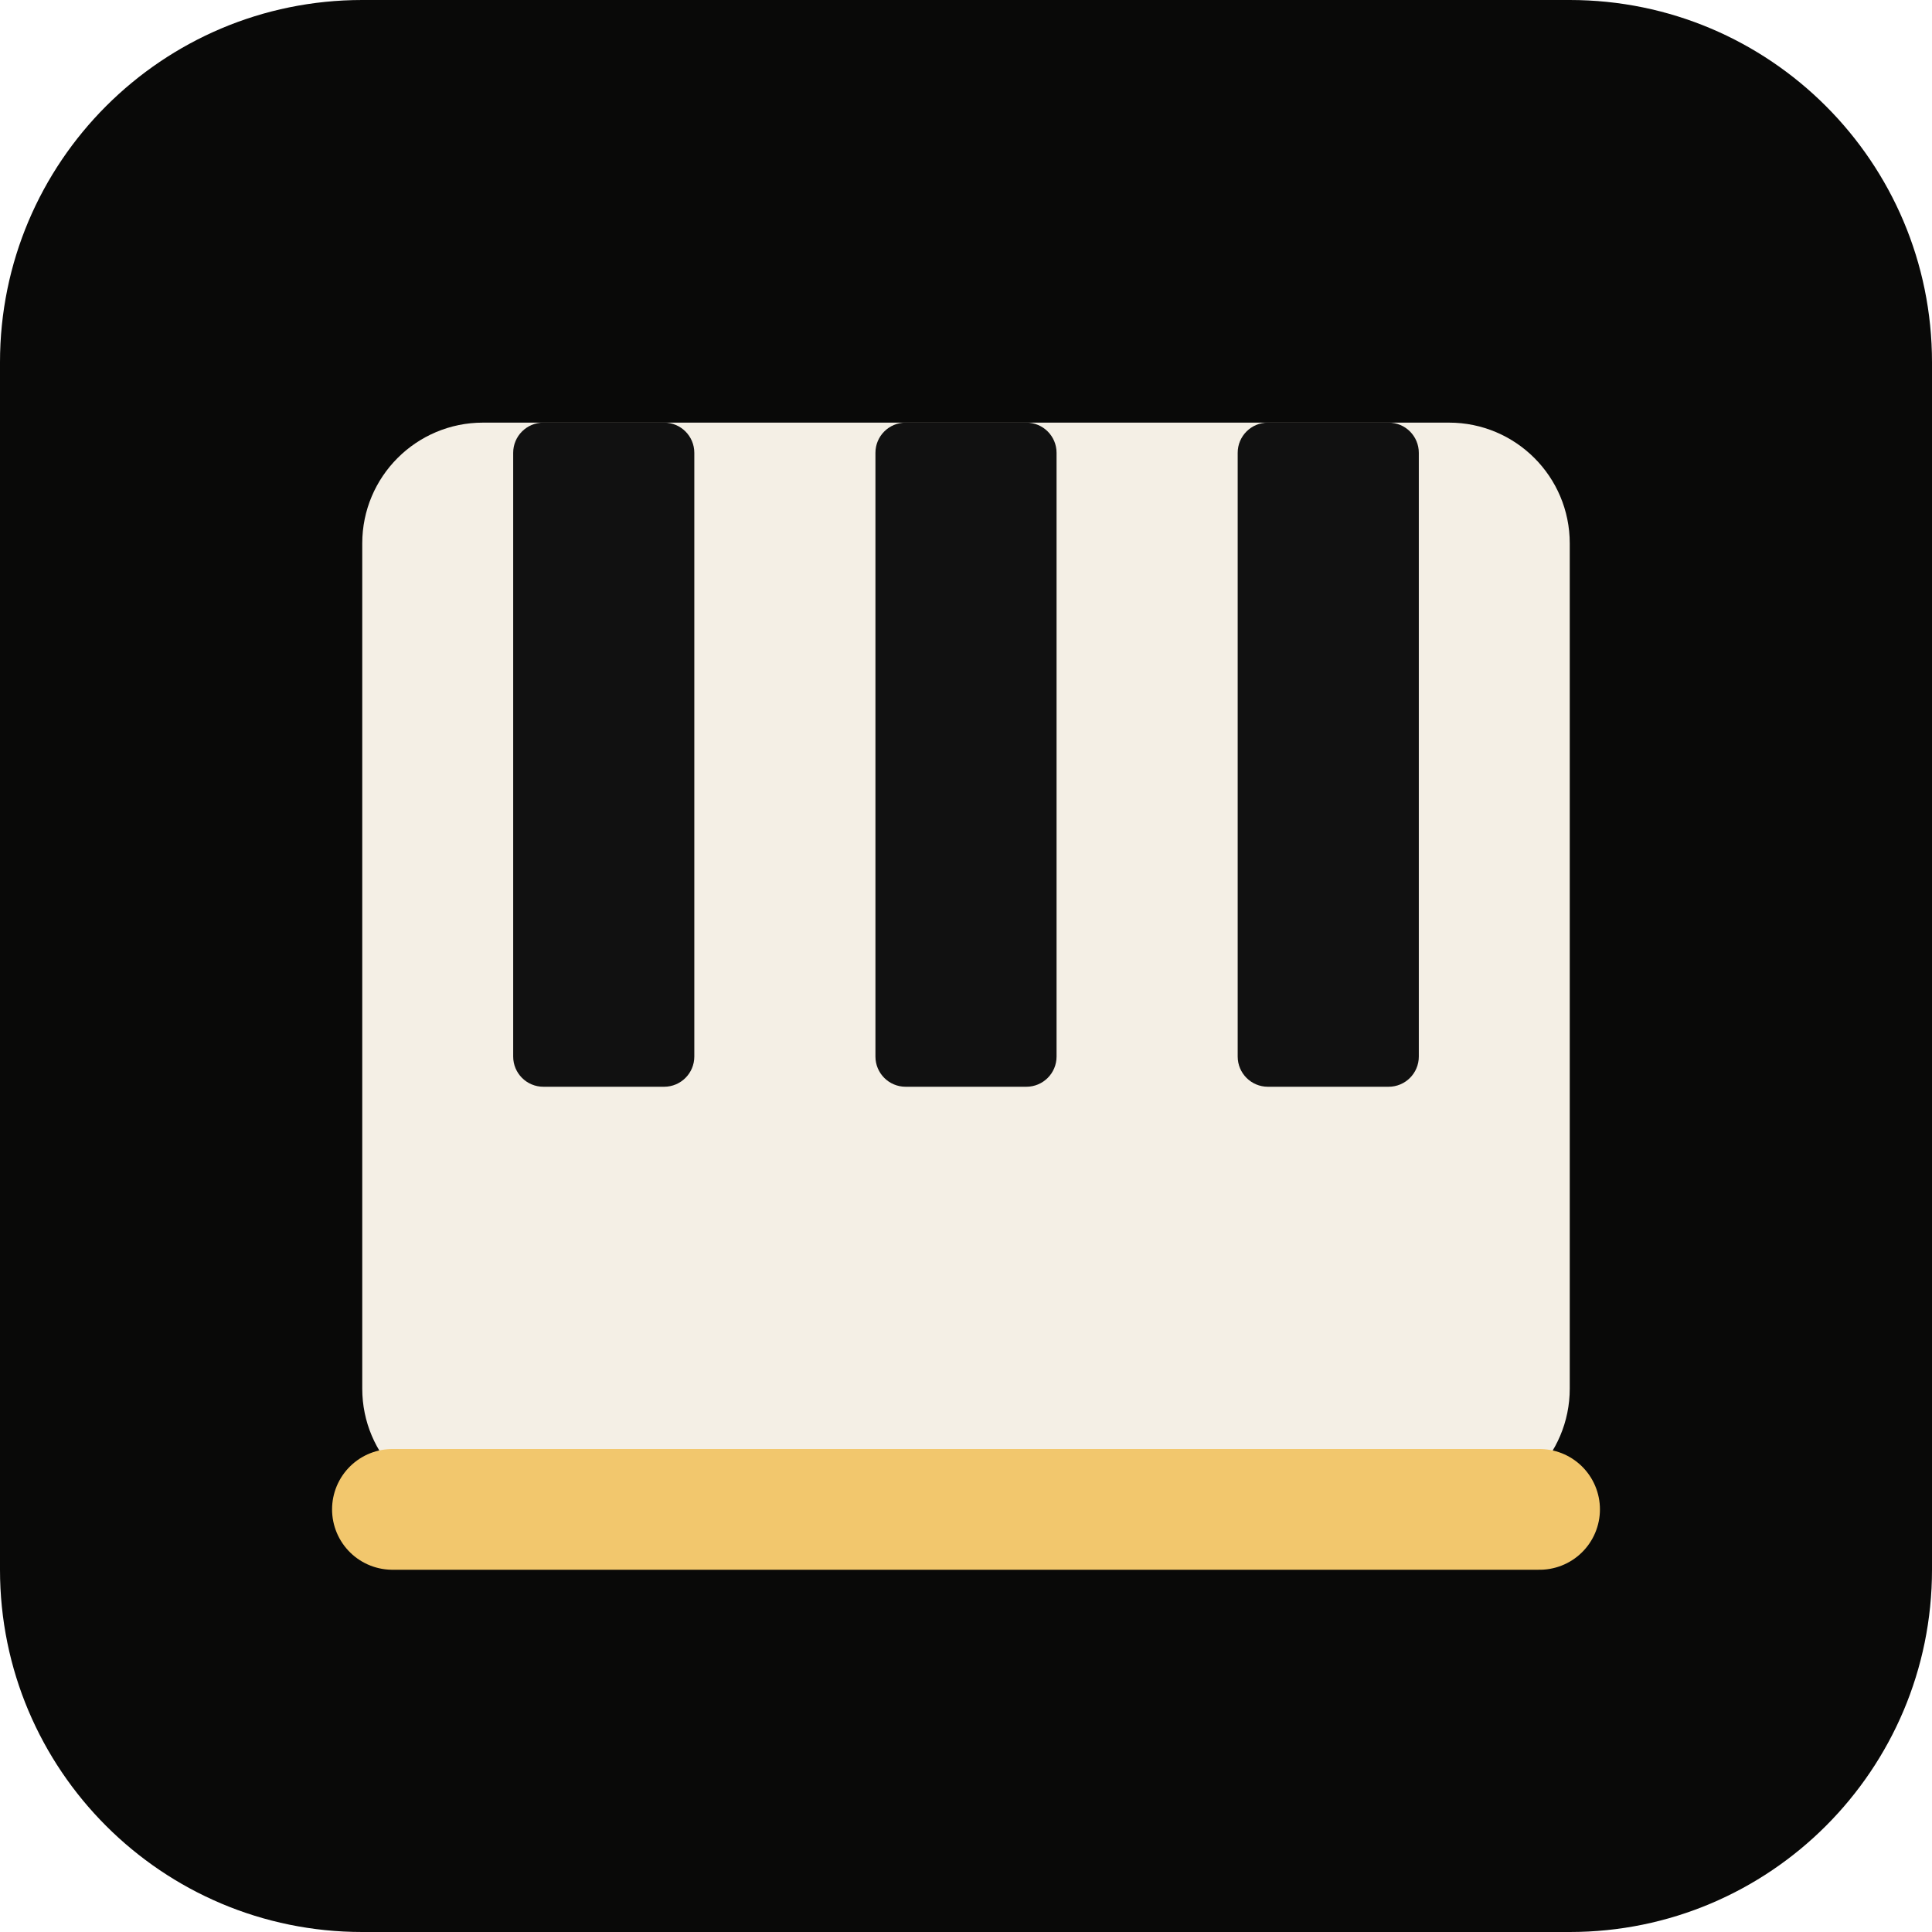
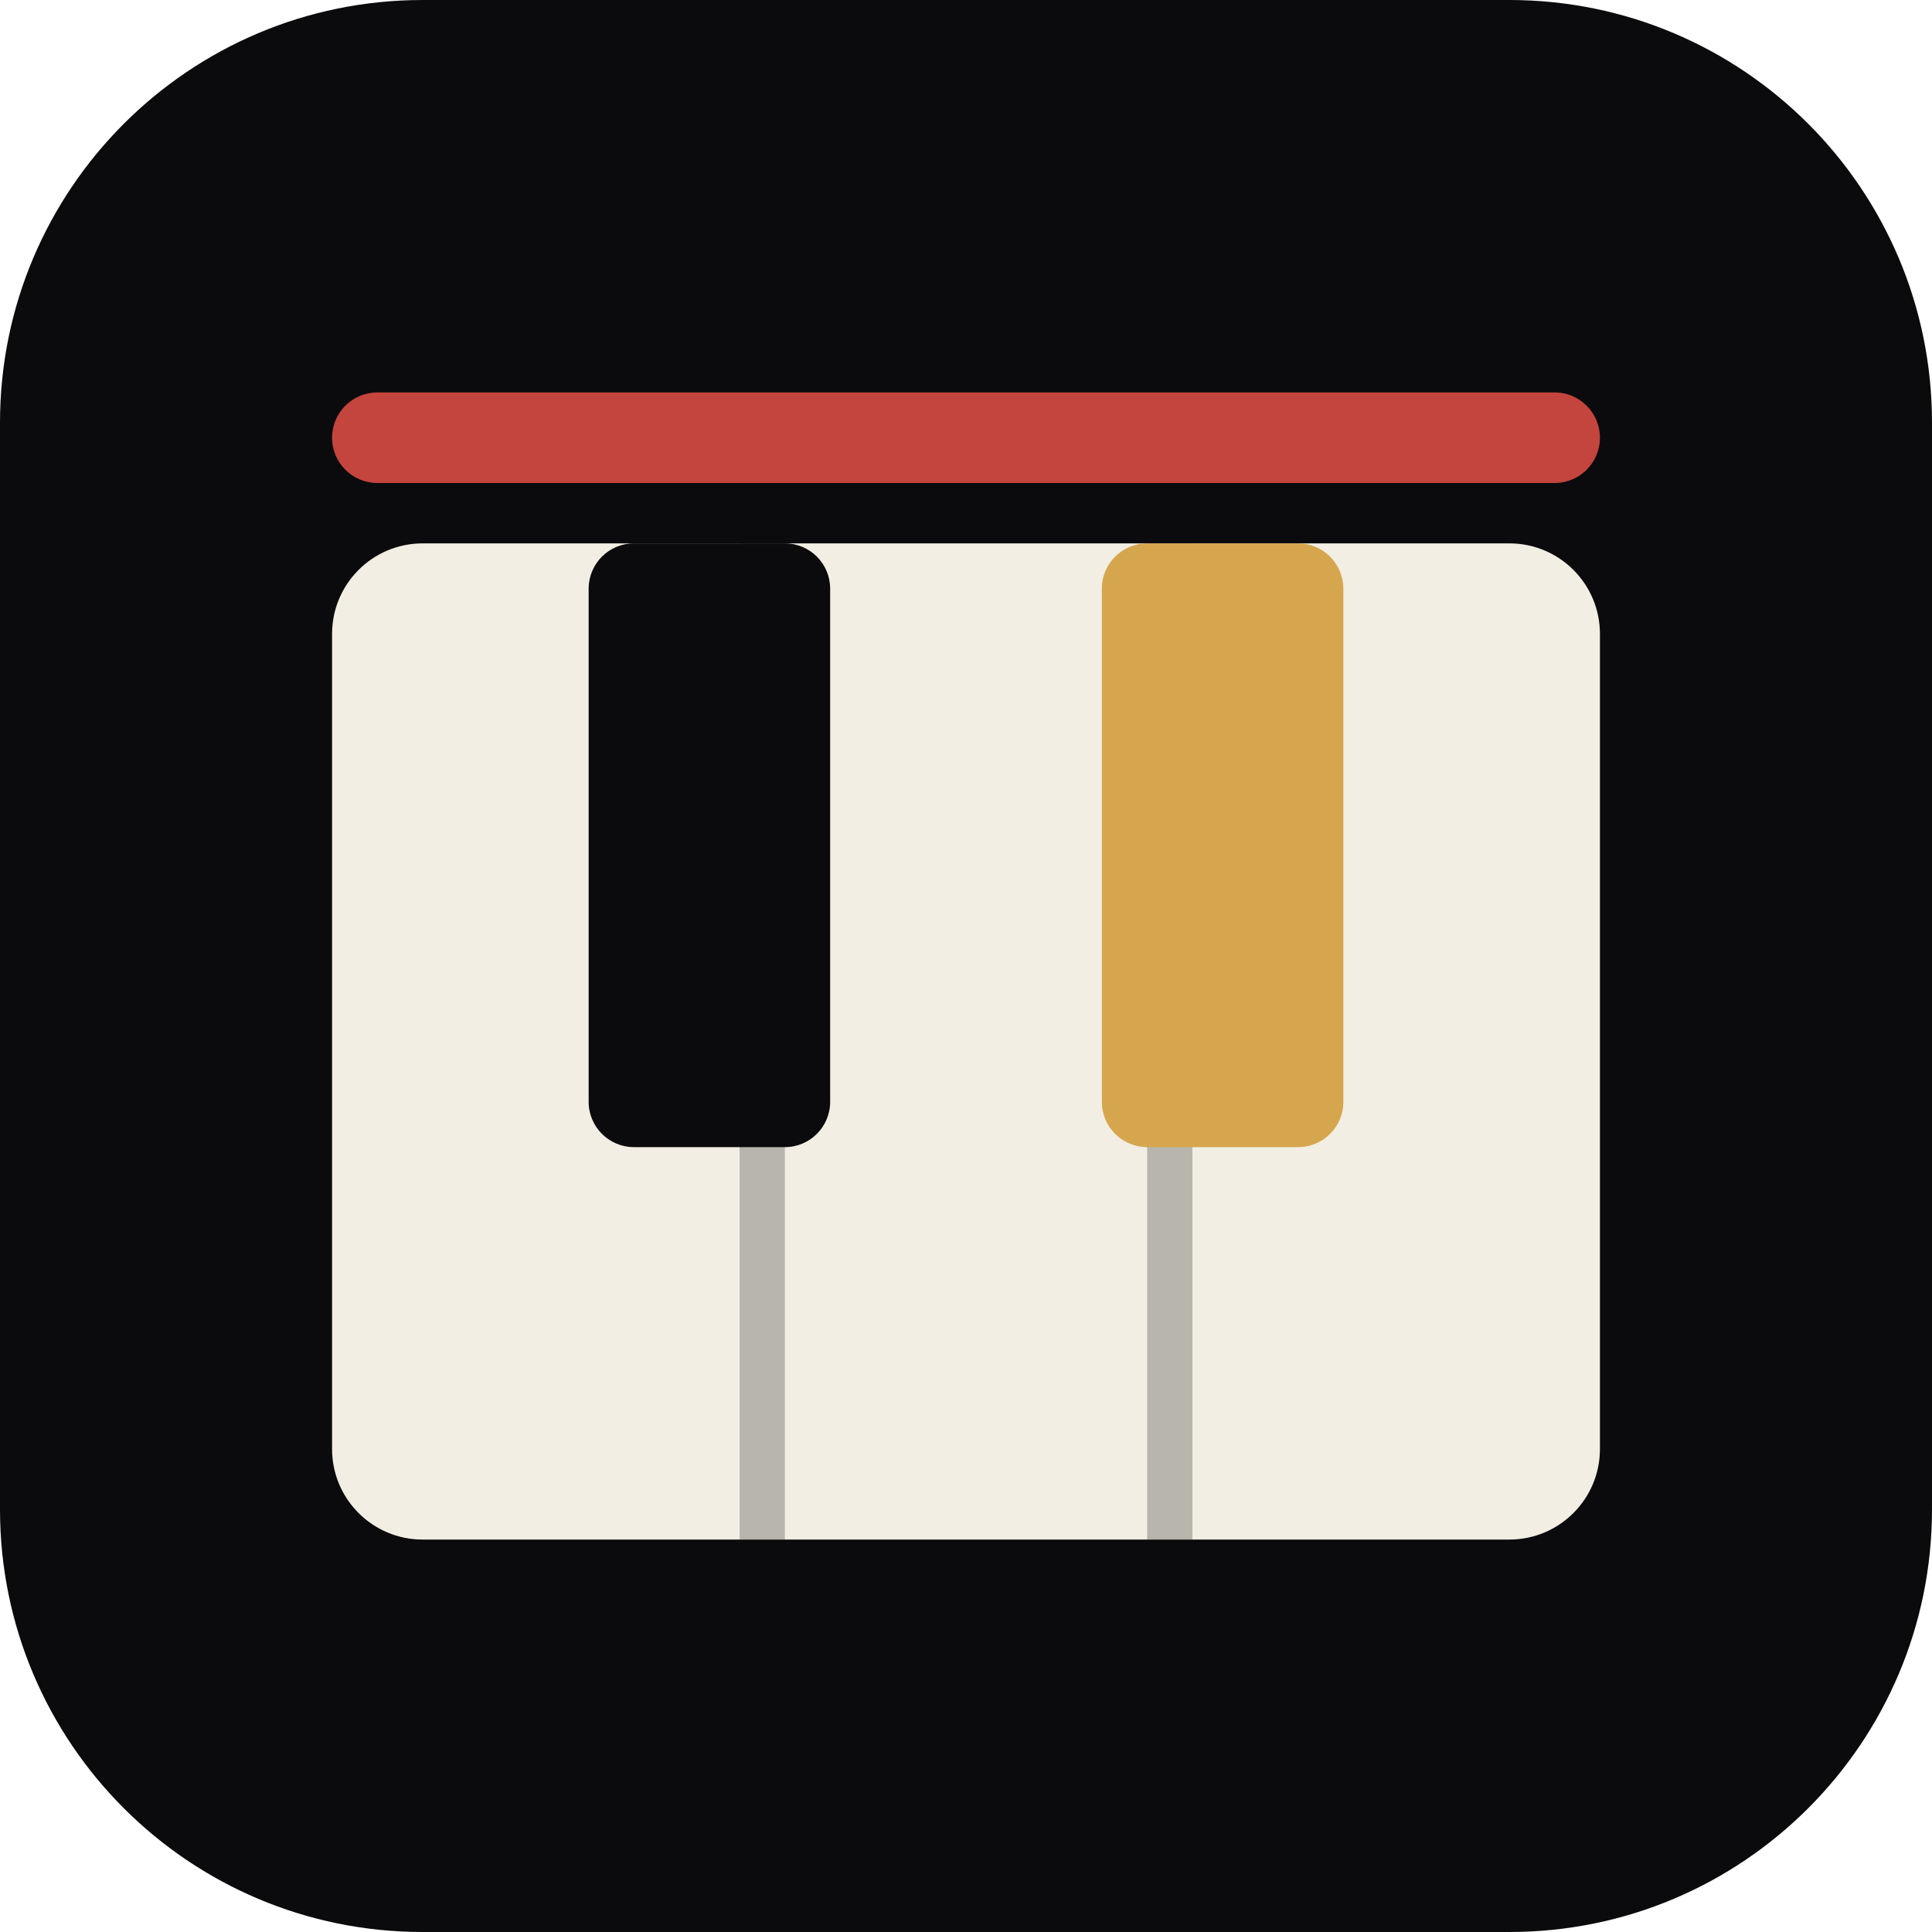
<svg xmlns="http://www.w3.org/2000/svg" viewBox="0 0 64 64">
-   <rect width="64" height="64" rx="12" fill="#090908" />
-   <rect x="12" y="14" width="40" height="36" rx="4" fill="#f4efe5" />
-   <rect x="17" y="14" width="6" height="22" rx="1" fill="#111111" />
-   <rect x="29" y="14" width="6" height="22" rx="1" fill="#111111" />
-   <rect x="41" y="14" width="6" height="22" rx="1" fill="#111111" />
-   <path d="M13 50h38" stroke="#f2c76d" stroke-width="4" stroke-linecap="round" />
+   <rect width="64" height="64" rx="14" fill="#0b0b0d" />
+   <rect x="11" y="13" width="42" height="3" rx="1.5" fill="#c4453d" />
+   <rect x="11" y="18" width="42" height="33" rx="3" fill="#f2eee3" />
+   <rect x="24.5" y="18" width="1.5" height="33" fill="#0b0b0d" opacity="0.25" />
+   <rect x="38" y="18" width="1.5" height="33" fill="#0b0b0d" opacity="0.25" />
+   <rect x="19.5" y="18" width="8" height="20" rx="1.5" fill="#0b0b0d" />
+   <rect x="36.5" y="18" width="8" height="20" rx="1.5" fill="#d6a64e" />
</svg>
